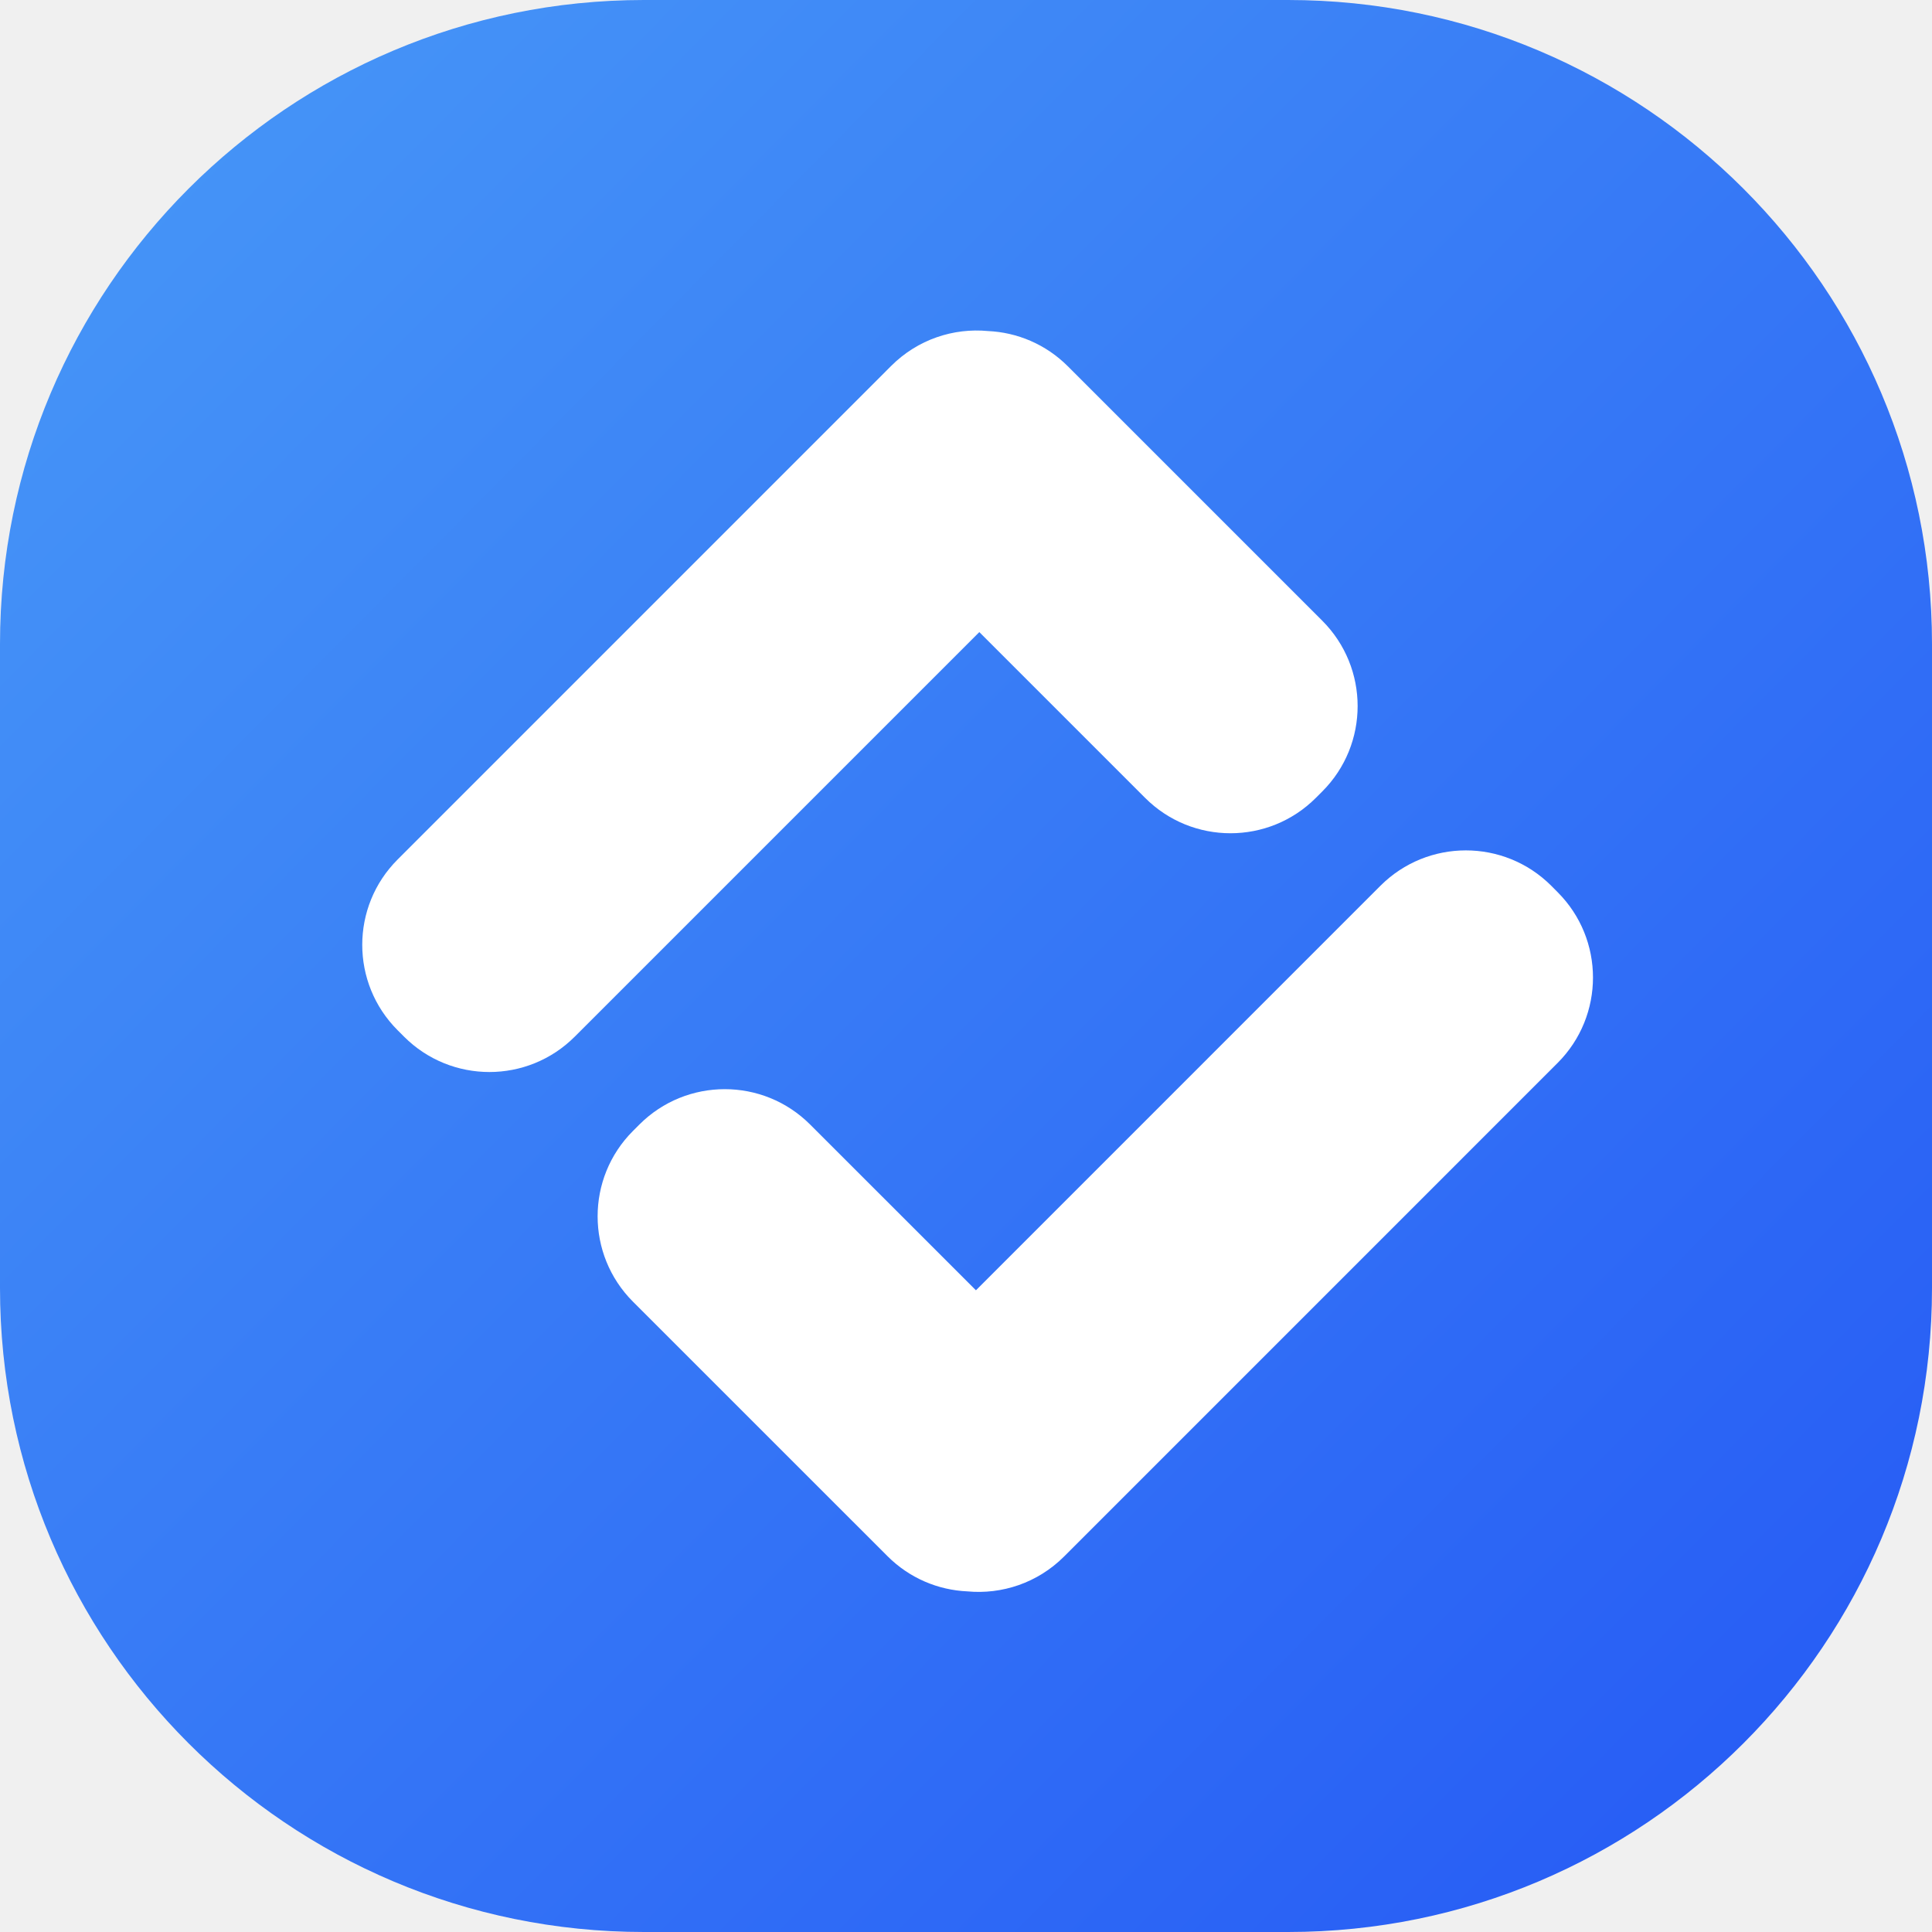
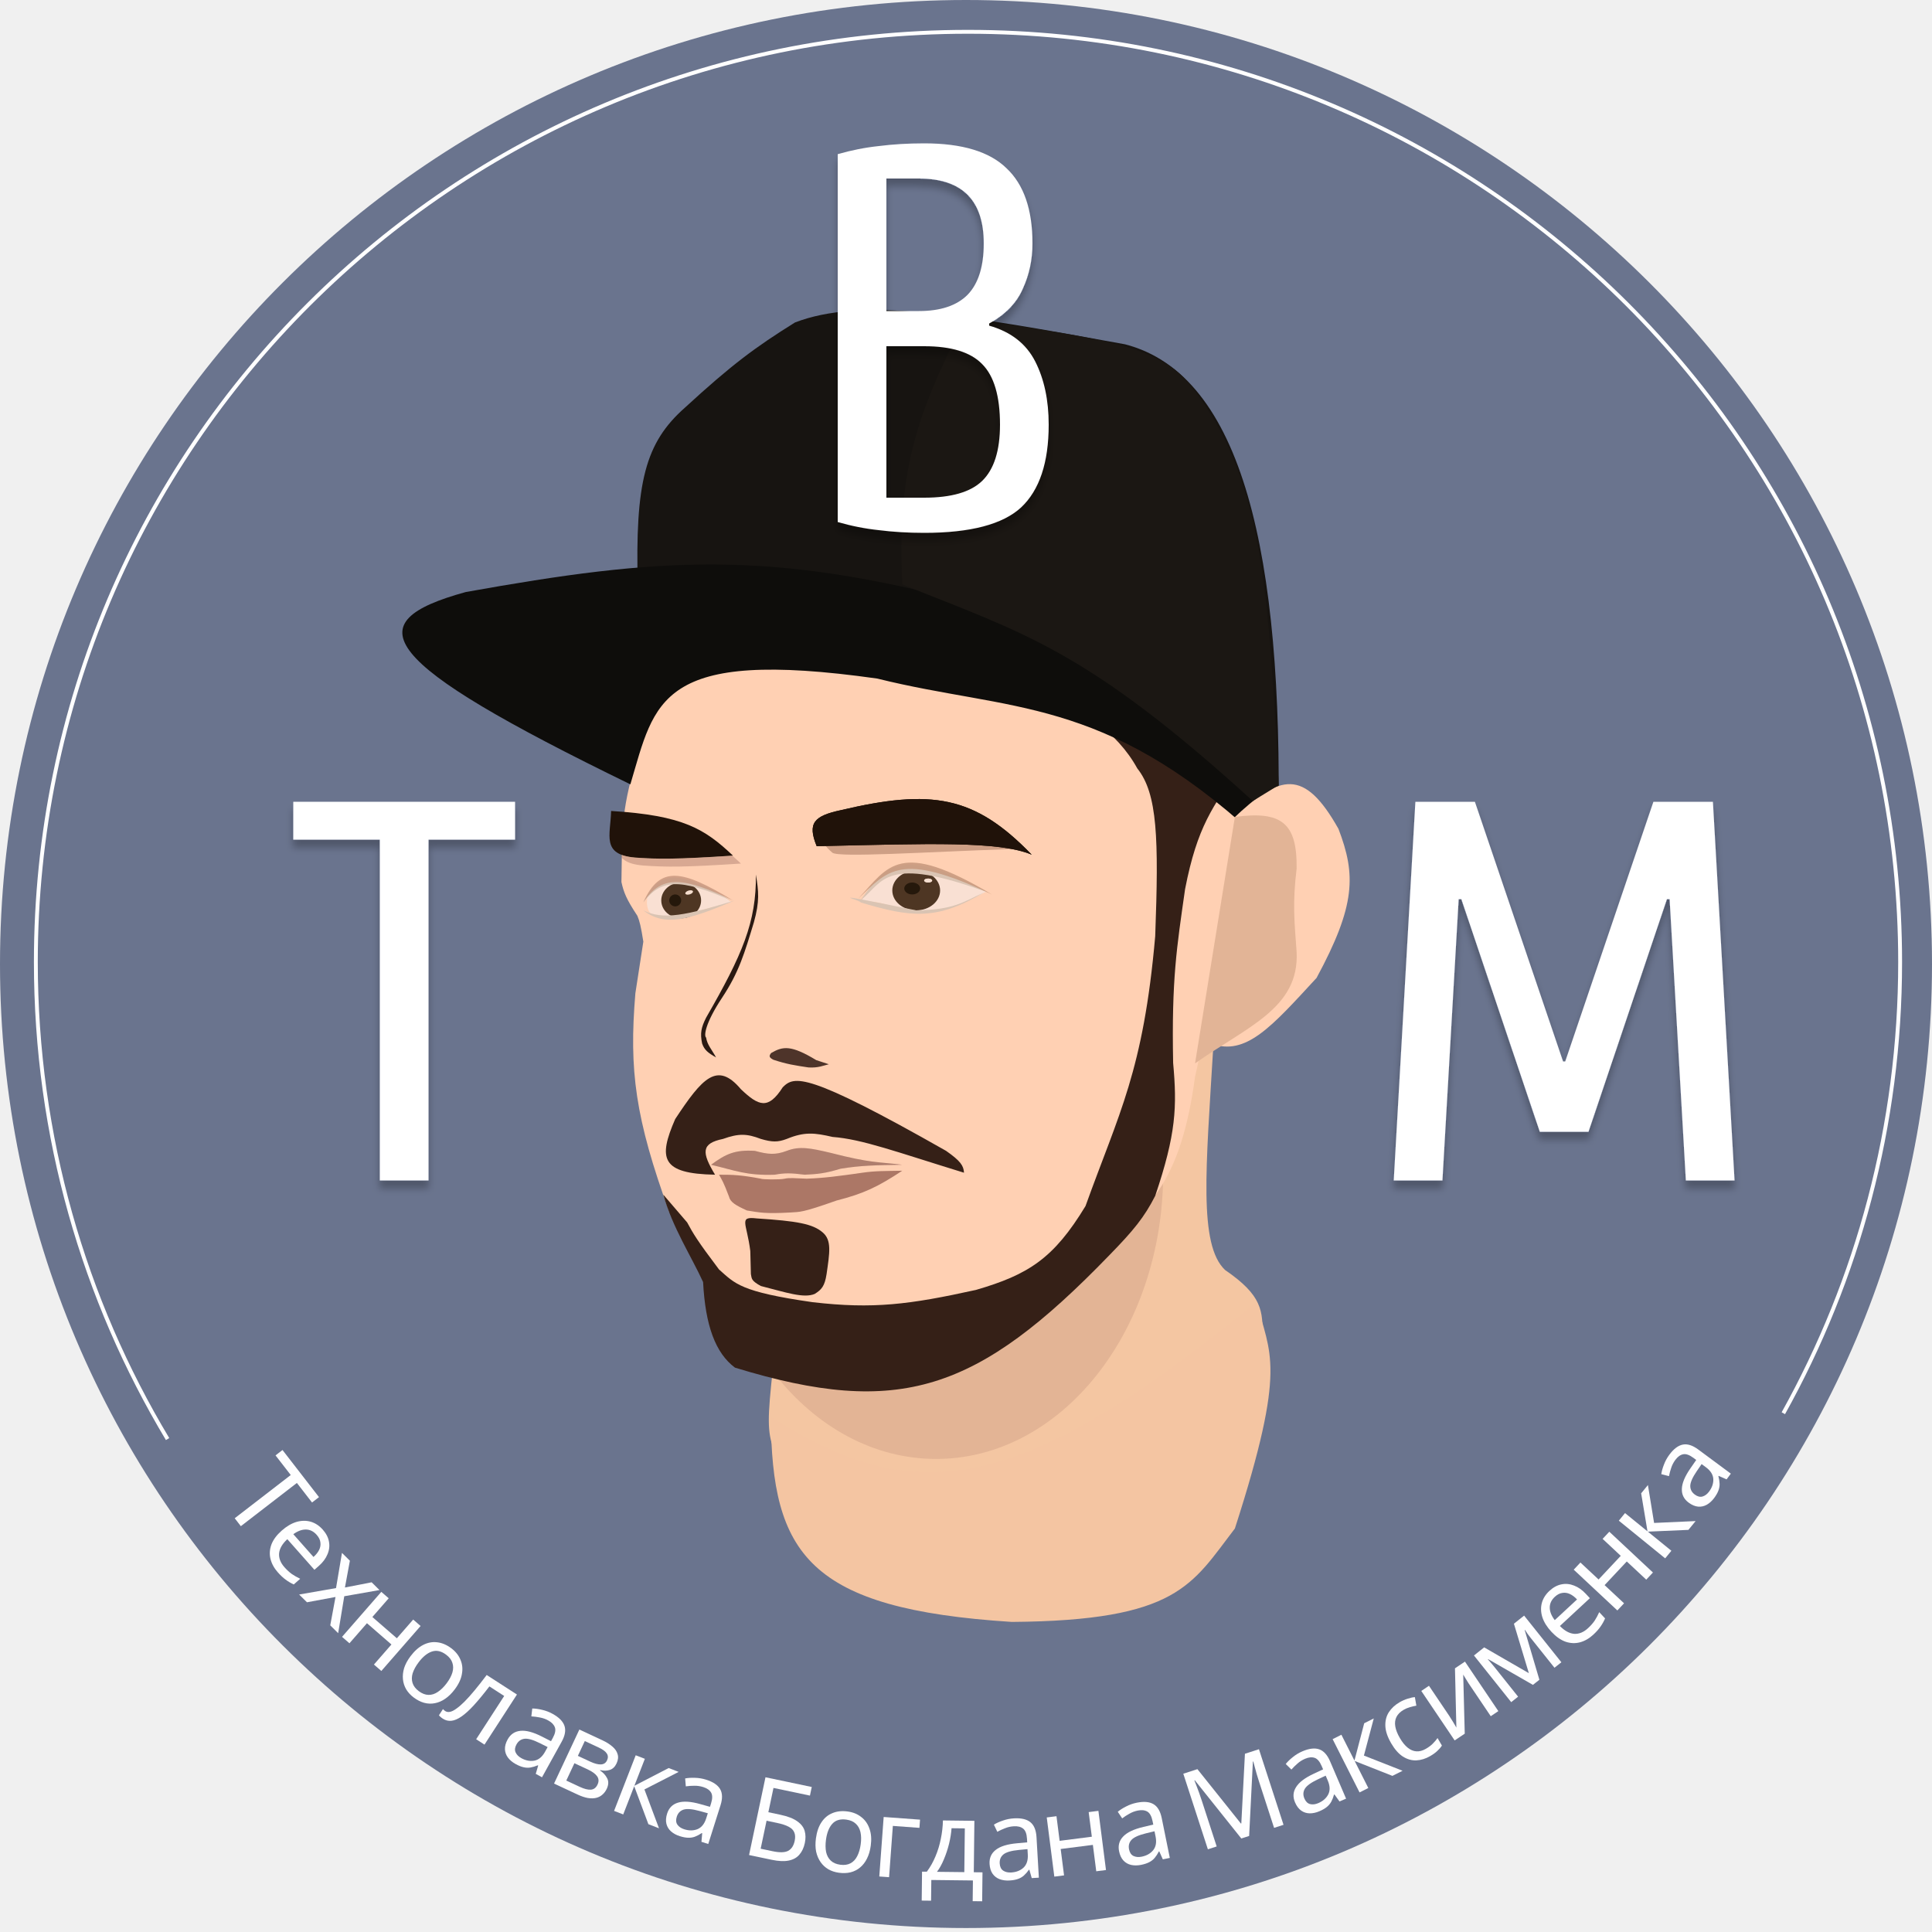
- <svg xmlns="http://www.w3.org/2000/svg" width="48" height="48" viewBox="0 0 48 48" fill="none">
-   <rect width="48" height="48" rx="16" fill="url(#paint0_linear_612_446)" />
-   <path fill-rule="evenodd" clip-rule="evenodd" d="M9.879 21.354C8.707 22.525 8.707 24.424 9.879 25.596L10.038 25.755C11.209 26.927 13.109 26.927 14.28 25.755L24.331 15.704L28.45 19.823C29.621 20.995 31.521 20.995 32.692 19.823L32.851 19.664C34.023 18.493 34.023 16.593 32.851 15.421L26.53 9.1C25.98 8.55 25.269 8.258 24.549 8.225C23.689 8.143 22.801 8.432 22.142 9.09L9.879 21.354Z" fill="white" />
-   <path fill-rule="evenodd" clip-rule="evenodd" d="M38.699 26.408C39.87 25.237 39.87 23.337 38.699 22.166L38.54 22.006C37.368 20.835 35.469 20.835 34.297 22.006L24.247 32.057L20.128 27.939C18.956 26.767 17.057 26.767 15.885 27.939L15.726 28.098C14.555 29.269 14.555 31.169 15.726 32.34L22.048 38.661C22.598 39.212 23.309 39.504 24.03 39.537C24.889 39.618 25.777 39.33 26.436 38.672L38.699 26.408Z" fill="white" />
+ <svg xmlns="http://www.w3.org/2000/svg" width="1000" height="1000" viewBox="0 0 1000 1000" fill="none">
+   <path d="M1000 498.971C1000 774.545 776.142 997.942 500 997.942C223.858 997.942 0 774.545 0 498.971C0 223.397 223.858 0 500 0C776.142 0 1000 223.397 1000 498.971Z" fill="url(#paint0_linear_4_81)" />
+   <path d="M124.663 789.949L121.485 785.846L150.489 763.471L142.615 753.307L146.224 750.523L165.114 774.909L161.506 777.693L153.667 767.574L124.663 789.949Z" fill="#FEFEFF" />
+   <path d="M167.062 791.728C168.821 793.716 169.892 795.794 170.275 797.969C170.684 800.171 170.426 802.346 169.502 804.492C168.633 806.642 167.145 808.646 165.04 810.502L162.747 812.525L148.718 796.679C146.145 799.049 144.726 801.479 144.463 803.967C144.254 806.457 145.169 808.854 147.207 811.156C148.507 812.626 149.784 813.807 151.037 814.7C152.345 815.597 153.793 816.42 155.383 817.171L152.051 820.109C150.487 819.387 149.08 818.551 147.83 817.603C146.552 816.681 145.211 815.428 143.81 813.846C141.873 811.656 140.6 809.321 139.991 806.833C139.407 804.377 139.574 801.897 140.493 799.395C141.465 796.897 143.235 794.516 145.802 792.253C148.341 790.016 150.888 788.512 153.444 787.745C156.026 787.006 158.482 786.969 160.813 787.63C163.17 788.319 165.253 789.685 167.062 791.728ZM163.909 794.432C162.304 792.619 160.438 791.702 158.313 791.679C156.242 791.661 154.079 792.465 151.824 794.095L162.259 805.883C163.586 804.712 164.561 803.494 165.185 802.226C165.809 800.959 166.025 799.665 165.834 798.348C165.698 797.033 165.056 795.728 163.909 794.432Z" fill="#FEFEFF" />
+   <path d="M173.928 821.992L177.005 803.77L181.102 807.829L178.54 821.689L192.369 818.992L196.425 823.01L178.189 826.214L175.034 845.331L170.937 841.272L173.659 826.597L158.891 829.337L154.835 825.321L173.928 821.992Z" fill="#FEFEFF" />
+   <path d="M201.193 827.27L192.739 836.959L205.41 847.967L213.864 838.278L217.695 841.607L197.376 864.897L193.545 861.568L202.605 851.183L189.934 840.175L180.874 850.56L177.042 847.23L197.361 823.94L201.193 827.27Z" fill="#FEFEFF" />
+   <path d="M235.373 874.426C233.827 876.484 232.175 878.105 230.421 879.288C228.72 880.463 226.944 881.224 225.097 881.57C223.28 881.938 221.429 881.872 219.544 881.374C217.711 880.866 215.918 879.957 214.163 878.642C212.532 877.422 211.231 876.016 210.26 874.426C209.313 872.805 208.748 871.062 208.563 869.193C208.377 867.327 208.581 865.391 209.175 863.387C209.821 861.374 210.918 859.337 212.466 857.28C214.522 854.545 216.715 852.586 219.047 851.403C221.402 850.189 223.812 849.737 226.274 850.043C228.761 850.319 231.19 851.346 233.561 853.119C235.808 854.803 237.398 856.784 238.33 859.066C239.315 861.34 239.569 863.786 239.091 866.405C238.668 869.016 237.429 871.691 235.373 874.426ZM216.668 860.426C215.214 862.362 214.19 864.235 213.598 866.049C213.058 867.854 213.039 869.543 213.54 871.119C214.039 872.693 215.122 874.103 216.784 875.348C218.447 876.593 220.105 877.233 221.761 877.272C223.416 877.311 225.021 876.807 226.575 875.761C228.184 874.71 229.715 873.216 231.171 871.28C232.649 869.313 233.645 867.442 234.161 865.669C234.676 863.893 234.672 862.235 234.151 860.689C233.68 859.138 232.598 857.728 230.905 856.461C228.379 854.572 225.926 854.031 223.538 854.837C221.153 855.644 218.862 857.506 216.668 860.426Z" fill="#FEFEFF" />
+   <path d="M250.771 903.014L246.456 900.228L260.969 877.829L253.309 872.887C250.332 876.774 247.662 880.012 245.295 882.603C242.951 885.161 240.821 887.103 238.907 888.43C236.994 889.755 235.247 890.504 233.67 890.675C232.093 890.848 230.61 890.483 229.221 889.586C228.8 889.317 228.4 889.012 228.023 888.677C227.656 888.395 227.384 888.105 227.208 887.811L229.278 884.617C229.431 884.807 229.608 884.99 229.814 885.169C230.021 885.346 230.235 885.508 230.462 885.654C231.173 886.113 232.008 886.241 232.965 886.035C233.924 885.829 235.014 885.278 236.241 884.374C237.499 883.496 238.907 882.276 240.466 880.72C242.043 879.132 243.784 877.191 245.685 874.895C247.584 872.599 249.66 869.961 251.913 866.977L267.573 877.082L250.771 903.014Z" fill="#FEFEFF" />
+   <path d="M286.035 887.084C289.338 888.903 291.381 890.971 292.165 893.29C292.951 895.607 292.468 898.348 290.722 901.508L280.542 919.922L277.307 918.14L278.567 913.833L278.365 913.722C277.052 914.272 275.788 914.65 274.573 914.858C273.41 915.051 272.206 915.004 270.961 914.712C269.748 914.44 268.386 913.887 266.868 913.051C265.252 912.161 263.942 911.068 262.944 909.774C261.979 908.496 261.452 907.066 261.361 905.479C261.289 903.862 261.755 902.144 262.759 900.327C264.245 897.638 266.452 896.152 269.373 895.877C272.315 895.566 276.029 896.558 280.52 898.854L285.202 901.235L286.095 899.619C287.34 897.366 287.715 895.533 287.223 894.121C286.728 892.708 285.588 891.51 283.802 890.527C282.388 889.749 280.918 889.224 279.396 888.957C277.893 888.656 276.435 888.469 275.025 888.393L275.501 884.313C277.033 884.323 278.73 884.556 280.59 885.008C282.468 885.428 284.282 886.121 286.035 887.084ZM279.373 902.237C275.93 900.516 273.291 899.765 271.456 899.984C269.654 900.22 268.278 901.195 267.332 902.912C266.495 904.424 266.336 905.784 266.856 906.992C267.408 908.216 268.41 909.228 269.86 910.027C272.151 911.288 274.398 911.714 276.602 911.305C278.827 910.862 280.662 909.329 282.113 906.706L283.452 904.284L279.373 902.237Z" fill="#FEFEFF" />
+   <path d="M319.12 912.763C318.305 914.504 317.146 915.617 315.643 916.103C314.142 916.588 312.489 916.623 310.687 916.206L310.59 916.416C312.219 917.473 313.441 918.807 314.26 920.418C315.093 921.994 315.021 923.825 314.041 925.914C313.489 927.097 312.748 928.086 311.821 928.885C310.93 929.698 309.86 930.257 308.612 930.566C307.363 930.875 305.926 930.903 304.301 930.652C302.693 930.368 300.876 929.755 298.854 928.811L286.773 923.173L299.882 895.2L311.909 900.813C313.897 901.741 315.569 902.796 316.926 903.981C318.334 905.146 319.247 906.463 319.664 907.93C320.134 909.379 319.953 910.99 319.12 912.763ZM309.282 923.691C310.033 922.093 309.961 920.658 309.066 919.393C308.173 918.128 306.54 916.942 304.169 915.835L297.318 912.64L293.111 921.615L300.068 924.862C302.369 925.936 304.285 926.426 305.814 926.335C307.361 926.208 308.518 925.327 309.282 923.691ZM314.196 911.167C314.816 909.844 314.777 908.66 314.078 907.613C313.429 906.547 312.025 905.51 309.864 904.502L302.699 901.158L299.103 908.829L305.431 911.782C307.697 912.84 309.571 913.331 311.049 913.259C312.528 913.185 313.577 912.488 314.196 911.167Z" fill="#FEFEFF" />
+   <path d="M346.103 915.132L351.27 917.134L333.557 926.218L341.097 946.319L335.606 944.191L328.264 924.539L322.581 939.148L317.845 937.313L329.041 908.525L333.777 910.358L328.346 924.323L346.103 915.132Z" fill="#FEFEFF" />
+   <path d="M365.509 921.167C369.105 922.302 371.515 923.93 372.742 926.049C373.967 928.167 374.035 930.949 372.944 934.391L366.592 954.44L363.068 953.329L363.456 948.858L363.235 948.79C362.056 949.584 360.891 950.204 359.74 950.648C358.639 951.066 357.449 951.253 356.171 951.212C354.928 951.183 353.482 950.907 351.831 950.387C350.068 949.831 348.571 949.017 347.338 947.942C346.14 946.879 345.34 945.58 344.94 944.043C344.551 942.469 344.668 940.696 345.295 938.718C346.223 935.788 348.093 933.899 350.903 933.056C353.726 932.173 357.565 932.418 362.419 933.788L367.48 935.204L368.037 933.446C368.814 930.992 368.821 929.121 368.06 927.833C367.297 926.545 365.942 925.595 363.998 924.981C362.456 924.494 360.913 924.27 359.367 924.305C357.835 924.305 356.369 924.407 354.973 924.611L354.635 920.516C356.14 920.224 357.849 920.119 359.761 920.2C361.685 920.243 363.6 920.566 365.509 921.167ZM361.963 937.329C358.245 936.319 355.509 936.099 353.755 936.673C352.035 937.259 350.878 938.486 350.287 940.352C349.765 942 349.876 943.366 350.625 944.447C351.408 945.541 352.59 946.335 354.167 946.833C356.662 947.621 358.951 947.599 361.031 946.765C363.124 945.895 364.623 944.031 365.528 941.175L366.363 938.537L361.963 937.329Z" fill="#FEFEFF" />
+   <path d="M387.715 960.163L396.21 919.909L420.163 924.944L419.223 929.397L400.355 925.432L397.701 938.004L403.691 939.261C407.72 940.109 410.738 941.274 412.746 942.755C414.763 944.2 416.021 945.877 416.522 947.788C417.031 949.66 417.052 951.706 416.583 953.924C416.068 956.366 415.134 958.368 413.783 959.93C412.468 961.498 410.639 962.527 408.293 963.014C405.948 963.504 403.025 963.381 399.522 962.644L387.715 960.163ZM399.93 958.195C403.546 958.955 406.214 958.889 407.938 957.994C409.668 957.064 410.798 955.337 411.33 952.819C411.695 951.091 411.627 949.644 411.126 948.479C410.67 947.284 409.699 946.294 408.212 945.512C406.763 944.737 404.738 944.074 402.14 943.529L396.773 942.401L393.715 956.889L399.93 958.195Z" fill="#FEFEFF" />
+   <path d="M450.701 955.344C450.355 957.893 449.703 960.111 448.748 961.998C447.837 963.85 446.658 965.377 445.212 966.576C443.806 967.782 442.157 968.625 440.266 969.105C438.419 969.553 436.408 969.63 434.235 969.335C432.212 969.062 430.392 968.465 428.767 967.549C427.151 966.593 425.804 965.346 424.732 963.805C423.66 962.263 422.893 960.473 422.433 958.434C422.014 956.362 421.979 954.051 422.326 951.502C422.788 948.115 423.746 945.337 425.206 943.171C426.672 940.965 428.555 939.399 430.856 938.469C433.163 937.504 435.783 937.218 438.722 937.615C441.505 937.994 443.86 938.951 445.788 940.492C447.759 941.998 449.173 944.012 450.035 946.531C450.94 949.019 451.163 951.955 450.701 955.344ZM427.532 952.206C427.206 954.605 427.227 956.739 427.594 958.611C428.004 960.449 428.812 961.934 430.019 963.066C431.223 964.2 432.856 964.903 434.915 965.183C436.975 965.461 438.736 965.216 440.2 964.444C441.666 963.675 442.821 962.455 443.67 960.786C444.561 959.086 445.169 957.037 445.495 954.638C445.827 952.202 445.786 950.084 445.369 948.284C444.955 946.484 444.14 945.035 442.93 943.942C441.763 942.815 440.13 942.109 438.033 941.825C434.905 941.401 432.497 942.121 430.806 943.986C429.115 945.85 428.025 948.591 427.532 952.206Z" fill="#FEFEFF" />
+   <path d="M476.212 941.846L475.899 946.097L462.138 945.088L460.186 971.636L455.12 971.263L457.386 940.465L476.212 941.846Z" fill="#FEFEFF" />
+   <path d="M504.342 942.453L504.033 969.068L508.536 969.119L508.363 984.099L503.456 984.041L503.579 973.327L482.047 973.078L481.924 983.792L477.074 983.737L477.247 968.759L479.73 968.788C481.528 966.35 483.023 963.698 484.21 960.829C485.437 957.926 486.357 954.901 486.971 951.759C487.625 948.578 487.988 945.414 488.062 942.263L504.342 942.453ZM492.52 946.292C492.336 948.901 491.899 951.605 491.212 954.401C490.526 957.158 489.649 959.798 488.581 962.321C487.551 964.844 486.351 967.021 484.983 968.848L499.126 969.01L499.39 946.37L492.52 946.292Z" fill="#FEFEFF" />
+   <path d="M524.825 941.177C528.59 940.959 531.425 941.621 533.326 943.167C535.227 944.712 536.282 947.286 536.493 950.891L537.711 971.883L534.023 972.097L532.79 967.782L532.559 967.796C531.738 968.959 530.872 969.951 529.955 970.774C529.076 971.556 528.031 972.154 526.821 972.57C525.649 972.986 524.2 973.243 522.472 973.342C520.627 973.449 518.936 973.22 517.4 972.654C515.903 972.086 514.691 971.156 513.769 969.862C512.843 968.531 512.32 966.831 512.2 964.759C512.023 961.691 513.095 959.263 515.421 957.475C517.742 955.648 521.416 954.512 526.441 954.068L531.676 953.593L531.569 951.751C531.421 949.183 530.759 947.432 529.588 946.5C528.414 945.566 526.81 945.158 524.773 945.278C523.161 945.37 521.637 945.708 520.206 946.292C518.773 946.835 517.441 947.453 516.208 948.138L514.431 944.432C515.734 943.625 517.293 942.92 519.109 942.315C520.922 941.673 522.827 941.292 524.825 941.177ZM527.278 957.539C523.445 957.916 520.81 958.683 519.375 959.844C517.977 961.002 517.334 962.558 517.447 964.514C517.548 966.239 518.14 967.475 519.225 968.22C520.346 968.963 521.734 969.288 523.388 969.191C526 969.041 528.13 968.206 529.775 966.687C531.421 965.13 532.157 962.856 531.981 959.864L531.823 957.105L527.278 957.539Z" fill="#FEFEFF" />
+   <path d="M546.831 940.062L548.462 952.807L565.128 950.681L563.495 937.936L568.534 937.294L572.458 967.924L567.419 968.568L565.668 954.909L549.004 957.035L550.755 970.693L545.715 971.337L541.79 940.706L546.831 940.062Z" fill="#FEFEFF" />
+   <path d="M588.386 933.08C592.08 932.333 594.981 932.589 597.082 933.85C599.183 935.109 600.594 937.508 601.311 941.047L605.497 961.656L601.876 962.389L600.043 958.292L599.817 958.337C599.171 959.605 598.452 960.71 597.662 961.654C596.903 962.554 595.953 963.294 594.814 963.877C593.713 964.451 592.315 964.912 590.619 965.253C588.806 965.619 587.101 965.632 585.501 965.29C583.936 964.94 582.606 964.189 581.509 963.039C580.404 961.852 579.645 960.243 579.233 958.21C578.621 955.198 579.338 952.642 581.388 950.543C583.427 948.407 586.903 946.763 591.812 945.613L596.928 944.403L596.561 942.597C596.049 940.074 595.146 938.434 593.854 937.677C592.561 936.92 590.915 936.743 588.915 937.146C587.332 937.467 585.872 938.016 584.538 938.796C583.196 939.537 581.965 940.335 580.841 941.189L578.557 937.772C579.732 936.79 581.175 935.87 582.887 935.014C584.59 934.121 586.423 933.477 588.386 933.08ZM593.134 948.932C589.394 949.846 586.895 950.977 585.637 952.329C584.419 953.673 584.002 955.305 584.392 957.224C584.736 958.92 585.499 960.058 586.676 960.642C587.895 961.22 589.313 961.344 590.936 961.016C593.501 960.498 595.491 959.37 596.905 957.634C598.311 955.86 598.718 953.506 598.122 950.57L597.571 947.858L593.134 948.932Z" fill="#FEFEFF" />
+   <path d="M864.045 752.969C866.291 749.941 868.617 748.19 871.023 747.721C873.427 747.251 876.08 748.09 878.981 750.24L895.882 762.755L893.681 765.722L889.578 763.904L889.44 764.09C889.808 765.463 890.013 766.766 890.058 767.996C890.096 769.172 889.885 770.359 889.429 771.553C888.995 772.716 888.264 773.994 887.232 775.384C886.13 776.868 884.871 778.019 883.454 778.835C882.057 779.623 880.566 779.954 878.981 779.833C877.365 779.691 875.725 779.003 874.058 777.768C871.587 775.939 870.41 773.56 870.529 770.629C870.615 767.677 872.099 764.129 874.977 759.989L877.969 755.667L876.488 754.57C874.42 753.038 872.651 752.423 871.184 752.726C869.717 753.028 868.375 753.998 867.159 755.636C866.197 756.934 865.48 758.319 865.01 759.791C864.508 761.24 864.128 762.656 863.864 764.043L859.879 763.032C860.096 761.516 860.553 759.867 861.252 758.086C861.92 756.282 862.852 754.577 864.045 752.969ZM878.18 761.571C876.012 764.753 874.912 767.266 874.882 769.112C874.876 770.926 875.658 772.418 877.232 773.584C878.622 774.613 879.951 774.948 881.217 774.595C882.509 774.209 883.646 773.352 884.633 772.023C886.192 769.921 886.916 767.752 886.805 765.515C886.664 763.256 885.39 761.235 882.983 759.451L880.759 757.804L878.18 761.571Z" fill="#FEFEFF" />
+   <path d="M642.497 951.597L618.435 921.471L618.216 921.543C618.526 922.251 618.885 923.165 619.289 924.284C619.732 925.393 620.19 926.617 620.666 927.957C621.13 929.261 621.588 930.607 622.039 931.996L629.757 955.722L625.198 957.2L612.474 918.072L619.777 915.708L642.285 943.852L642.503 943.782L644.377 907.739L651.627 905.391L664.351 944.519L659.464 946.101L651.641 922.045C651.225 920.765 650.833 919.5 650.466 918.245C650.087 916.955 649.755 915.751 649.472 914.63C649.177 913.473 648.924 912.506 648.709 911.728L648.491 911.798L646.559 950.282L642.497 951.597Z" fill="#FEFEFF" />
+   <path d="M674.171 906.459C677.639 904.979 680.53 904.646 682.843 905.455C685.157 906.263 687.025 908.329 688.447 911.648L696.728 930.986L693.33 932.434L690.703 928.792L690.491 928.883C690.115 930.255 689.637 931.481 689.056 932.566C688.493 933.599 687.713 934.516 686.718 935.317C685.757 936.103 684.478 936.835 682.887 937.514C681.188 938.239 679.52 938.597 677.882 938.584C676.28 938.558 674.825 938.093 673.518 937.187C672.194 936.249 671.124 934.825 670.307 932.918C669.097 930.093 669.282 927.444 670.862 924.975C672.425 922.471 675.495 920.158 680.072 918.039L684.835 915.821L684.107 914.126C683.095 911.759 681.878 910.335 680.458 909.856C679.039 909.375 677.392 909.535 675.515 910.333C674.029 910.967 672.711 911.8 671.563 912.833C670.4 913.831 669.355 914.862 668.429 915.926L665.499 913.039C666.449 911.84 667.676 910.648 669.179 909.465C670.666 908.247 672.33 907.245 674.171 906.459ZM682.039 921.023C678.561 922.673 676.342 924.288 675.386 925.864C674.464 927.428 674.39 929.109 675.161 930.912C675.841 932.5 676.819 933.461 678.093 933.796C679.4 934.115 680.816 933.951 682.338 933.3C684.744 932.274 686.464 930.767 687.497 928.782C688.515 926.761 688.433 924.372 687.254 921.617L686.165 919.074L682.039 921.023Z" fill="#FEFEFF" />
+   <path d="M706.109 891.957L711.058 889.467L705.961 908.679L725.971 916.547L720.713 919.193L701.167 911.479L708.239 925.471L703.703 927.755L689.767 900.181L694.305 897.899L701.064 911.274L706.109 891.957Z" fill="#FEFEFF" />
+   <path d="M740.28 908.938C737.918 910.307 735.524 911.051 733.101 911.167C730.709 911.265 728.392 910.611 726.146 909.202C723.936 907.774 721.913 905.482 720.076 902.327C718.163 899.039 717.155 896.047 717.056 893.352C716.955 890.654 717.557 888.286 718.86 886.243C720.196 884.179 722.062 882.453 724.458 881.064C725.823 880.274 727.225 879.66 728.664 879.226C730.082 878.759 731.307 878.494 732.338 878.43L733.107 882.848C732.134 883.01 731.039 883.27 729.819 883.621C728.598 883.973 727.524 884.418 726.592 884.959C724.794 886 723.536 887.241 722.814 888.679C722.095 890.119 721.887 891.749 722.192 893.572C722.495 895.395 723.295 897.418 724.59 899.644C725.827 901.77 727.163 903.416 728.6 904.582C730.035 905.749 731.54 906.387 733.118 906.494C734.693 906.603 736.33 906.165 738.027 905.181C739.493 904.331 740.687 903.438 741.61 902.504C742.567 901.549 743.388 900.584 744.068 899.613L746.33 903.5C745.701 904.486 744.905 905.414 743.942 906.282C743.033 907.165 741.812 908.049 740.28 908.938Z" fill="#FEFEFF" />
+   <path d="M750.169 888.187C750.363 888.475 750.625 888.899 750.959 889.463C751.303 889.973 751.662 890.541 752.039 891.169C752.394 891.763 752.738 892.342 753.072 892.905C753.383 893.436 753.631 893.872 753.814 894.212L753.089 863.519L758.262 860.045L775.536 885.667L771.61 888.302L761.425 873.2C761.08 872.689 760.629 872.021 760.07 871.191C759.544 870.342 759.029 869.508 758.522 868.689C757.996 867.84 757.608 867.198 757.361 866.761L758.151 897.342L752.93 900.848L735.654 875.228L739.629 872.558L750.169 888.187Z" fill="#FEFEFF" />
+   <path d="M788.882 836.235L808.163 860.387L804.596 863.224L792.295 847.813C791.792 847.181 791.278 846.508 790.757 845.794C790.266 845.053 789.786 844.331 789.32 843.621L789.183 843.73L796.786 869.434L793.443 872.09L770.264 858.77L770.128 858.879C770.715 859.492 771.285 860.144 771.837 860.833C772.419 861.502 772.996 862.195 773.573 862.916L785.767 878.193L782.2 881.029L762.92 856.874L768.202 852.675L791.336 866.031L783.6 840.434L788.882 836.235Z" fill="#FEFEFF" />
+   <path d="M801.977 823.438C803.922 821.634 805.979 820.512 808.146 820.076C810.342 819.611 812.526 819.813 814.701 820.681C816.876 821.494 818.922 822.926 820.835 824.979L822.917 827.216L807.402 841.613C809.843 844.121 812.313 845.473 814.812 845.673C817.311 845.819 819.689 844.846 821.944 842.753C823.381 841.418 824.532 840.115 825.396 838.842C826.26 837.514 827.049 836.047 827.761 834.444L830.788 837.691C830.105 839.272 829.303 840.696 828.386 841.967C827.495 843.265 826.274 844.636 824.724 846.074C822.581 848.062 820.272 849.391 817.798 850.062C815.35 850.708 812.862 850.603 810.332 849.751C807.806 848.844 805.375 847.138 803.043 844.636C800.738 842.161 799.167 839.656 798.334 837.126C797.528 834.57 797.427 832.119 798.029 829.778C798.66 827.409 799.977 825.296 801.977 823.438ZM804.765 826.516C802.99 828.165 802.117 830.047 802.15 832.169C802.183 834.237 803.045 836.372 804.734 838.582L816.276 827.87C815.072 826.578 813.825 825.636 812.54 825.045C811.254 824.455 809.955 824.272 808.639 824.496C807.326 824.667 806.035 825.34 804.765 826.516Z" fill="#FEFEFF" />
+   <path d="M818.023 808.755L827.421 817.537L838.905 805.3L829.507 796.519L832.981 792.819L855.565 813.928L852.093 817.628L842.023 808.216L830.538 820.453L840.608 829.864L837.136 833.566L814.551 812.455L818.023 808.755Z" fill="#FEFEFF" />
+   <path d="M849.46 772.94L852.959 768.652L856.159 788.27L877.643 787.307L873.924 791.862L852.926 792.776L865.101 802.673L861.893 806.603L837.901 787.099L841.109 783.169L852.746 792.63L849.46 772.94Z" fill="#FEFEFF" />
+   <path d="M86.743 744.856C43.444 672.658 18.557 588.202 18.557 497.942C18.557 232.027 234.567 16.461 501.031 16.461C767.495 16.461 983.505 232.027 983.505 497.942C983.505 582.685 961.567 662.313 923.051 731.481" stroke="white" stroke-width="2" />
+   <path d="M634.093 657.346C620.311 644.311 624.245 604.3 627.969 542.179V537.037H617.763L401.394 696.42C397.73 728.685 396.864 737.562 399.353 746.807C414.81 781.444 409.59 797.973 453.445 823.928C478.967 832.22 568.485 864.7 645.32 762.23C650.635 743.747 654.342 736.401 653.485 692.307C653.66 678.397 653.447 670.609 634.093 657.346Z" fill="#F4C6A2" />
+   <g style="mix-blend-mode:darken">
+     <g style="mix-blend-mode:darken">
+       <path d="M484.536 755.144C549.444 755.144 602.062 688.816 602.062 606.996C602.062 525.176 549.444 458.848 484.536 458.848C419.628 458.848 367.01 525.176 367.01 606.996C367.01 688.816 419.628 755.144 484.536 755.144Z" fill="#CF9F86" fill-opacity="0.46" />
+     </g>
+   </g>
+   <path d="M557.732 369.074C486.703 320.675 347.307 318.031 335.052 369.074C322.796 420.119 322.151 412.936 321.65 456.523C322.831 461.856 324.153 465.331 329.897 474.012C331.06 476.728 331.734 479.471 332.99 487.387L328.866 514.136C325.53 554.165 328.798 578.71 346.392 627.305C354.724 639.788 359.379 647.06 367.01 671.543C369.043 687.253 367.827 686.49 380.412 706.79C410.309 711.934 428.72 717.432 465.979 713.992C484.359 711.535 493.876 710.778 512.371 698.56C540.437 682.146 548.454 668.724 572.165 646.091C595.876 623.457 611.258 610.961 618.557 557.346C634.847 484.646 640.583 453.107 648.454 417.428C621.375 393.305 602.398 382.16 557.732 369.074Z" fill="#FFD0B3" />
+   <path d="M432.99 621.399C447.052 617.823 454.445 614.274 467.01 605.967C458.394 606.13 453.056 606.006 446.392 606.996C433.693 608.807 426.753 609.745 417.526 610.082C411.744 609.918 408.792 609.482 406.186 610.082C403.579 610.685 394.254 610.504 393.814 610.082C383.767 608.195 379.406 608.002 372.165 608.025C373.738 610.858 374.377 611.58 377.32 619.342C378.006 622.239 380.666 623.821 386.598 626.543C393.052 627.574 395.973 628.335 409.278 627.572C414.002 627.216 414.759 627.877 432.99 621.399Z" fill="#AC7766" />
+   <path d="M379.381 442.862C364.748 429.056 353.691 422.039 316.311 419.753C315.986 432.389 311.165 442.364 328.701 443.868C340.74 444.753 350.431 444.765 379.381 442.862Z" fill="#201209" />
+   <g style="mix-blend-mode:darken">
+     <g style="mix-blend-mode:darken">
+       <path d="M383.505 446.977C368.872 433.171 357.814 426.154 320.435 423.868C320.109 436.504 315.289 446.479 332.825 447.984C344.864 448.868 354.555 448.881 383.505 446.977Z" fill="#AE7E6E" fill-opacity="0.48" />
+     </g>
+   </g>
+   <path d="M430.806 441.329C427.181 438.167 426.019 436.337 424.742 433.023L514.689 432.099C528.46 436.21 531.849 438.014 522.773 439.484C479.256 440.984 433.755 443.984 430.806 441.329Z" fill="#C6967D" fill-opacity="0.84" />
+   <path d="M435.208 419.34C481.928 408.342 504.299 411.576 534.021 442.387C517.072 435.27 481.202 436.652 422.726 437.996C417.742 425.893 421.48 422.298 435.208 419.34Z" fill="#201209" />
+   <path d="M435.208 419.34C481.928 408.342 504.299 411.576 534.021 442.387C517.072 435.27 481.202 436.652 422.726 437.996C417.742 425.893 421.48 422.298 435.208 419.34Z" fill="#201209" />
+   <path d="M349.485 579.218C340.596 599.615 342.146 607.523 370.103 608.025C363.163 596.51 362.837 591.842 374.227 589.506C382.435 586.564 386.685 586.776 393.814 589.506C399.596 591.191 402.511 591.292 407.217 589.506C416.439 585.704 421.641 586.335 430.928 588.477C446.357 589.648 463.911 596.218 498.969 606.996C498.742 603.307 497.165 600.926 489.691 595.679C417.26 554.535 411.115 556.829 405.155 562.757C397.621 574.535 392.699 572.512 383.505 563.786C371.212 549.181 363.503 557.979 349.485 579.218Z" fill="#352017" />
+   <path d="M588.66 397.726C578.107 378.566 560.056 367.214 526.804 346.916V339.506L571.134 346.916L641.237 397.726C627.864 417.549 619.748 427.531 613.402 460.181C609.074 490.525 606.371 506.835 607.216 550.159C609.276 572.91 608.775 586.864 597.938 618.965C592.285 630.068 586.689 636.889 574.227 649.663C505.876 720.37 465.474 733.926 380.412 707.885C370.293 700.319 365.082 686.072 363.918 663.58C357.847 650.294 348.039 635.259 343.299 618.313L355.67 632.726C358.806 638.537 360.924 642.198 372.165 657.074C380.458 664.395 383.078 668.636 420.619 674.01C451.957 677.656 470.744 675.247 505.155 667.658C532.328 659.743 545.39 651.403 561.856 624.257C579.21 575.992 591.804 554.463 597.938 484.529C599.802 433.981 599.144 410.815 588.66 397.726Z" fill="#352017" />
+   <path d="M354.53 210.988C333.971 229.158 328.668 249.514 330.122 303.663C454.53 298.603 525.466 308.298 661.666 427.984C664.097 287.749 643.361 194.035 582.34 178.212C495.781 162.398 445.691 153.794 411.482 166.91C390.986 179.688 378.761 188.72 354.53 210.988Z" fill="#171411" />
+   <path d="M241.076 306.438C183.892 322.156 194.892 341.99 326.278 405.971C339.153 362.786 340.581 335.165 454.08 351.228C523.103 368.362 570.505 360.045 649.421 432.099L657.732 423.389C605.641 368.667 576.975 337.208 503.955 312.661C397.897 284.294 341.07 288.51 241.076 306.438Z" fill="#0E0D0B" />
+   <path d="M692.784 429.012C675 397.436 662.52 400.613 638.144 423.868L618.557 549.383L626.804 540.123C644.905 546.866 658.171 531.377 681.443 506.173C701.806 468.496 701.864 452.749 692.784 429.012Z" fill="#FFD0B3" />
+   <path d="M510.309 461.527C476.122 448.609 459.324 445.409 445.361 467.004C450.718 466.409 454.043 466.506 461.856 469.195C479.449 473.512 489.936 472.5 510.309 461.527Z" fill="white" fill-opacity="0.42" />
+   <path d="M510.309 461.527C476.122 448.609 459.324 445.409 445.361 467.004C450.718 466.409 454.043 466.506 461.856 469.195C479.449 473.512 489.936 472.5 510.309 461.527Z" fill="#E1D6D6" fill-opacity="0.2" />
+   <path d="M335.052 464.813C337.113 450.572 366.165 455.8 378.351 467.004L349.485 474.673C349.485 474.673 332.99 479.056 335.052 464.813Z" fill="white" fill-opacity="0.42" />
+   <path d="M335.052 464.813C337.113 450.572 366.165 455.8 378.351 467.004L349.485 474.673C349.485 474.673 332.99 479.056 335.052 464.813Z" fill="#E1D6D6" fill-opacity="0.2" />
+   <path d="M474.227 471.193C481.059 471.193 486.598 466.587 486.598 460.905C486.598 455.223 481.059 450.617 474.227 450.617C467.394 450.617 461.856 455.223 461.856 460.905C461.856 466.587 467.394 471.193 474.227 471.193Z" fill="#4E3623" />
+   <path d="M352.577 475.309C358.271 475.309 362.887 471.163 362.887 466.049C362.887 460.936 358.271 456.79 352.577 456.79C346.884 456.79 342.268 460.936 342.268 466.049C342.268 471.163 346.884 475.309 352.577 475.309Z" fill="#4E3623" />
+   <path d="M671.134 492.798C672.534 521.942 645.499 531.35 618.557 550.411L639.175 422.839C663.371 419.591 671.435 425.963 671.134 449.588C668.959 467.64 669.955 476.562 671.134 492.798Z" fill="#E2B496" />
+   <path d="M399.148 545.033C405.225 541.514 409.4 540.796 422.501 548.722L429.002 550.856C426.21 551.5 423.637 552.807 418.48 552.508C411.357 551.432 407.361 550.85 400.303 548.531C397.932 547.311 398 546.521 399.148 545.033Z" fill="#4E342A" />
+   <path d="M378.351 466.049C351.175 454.189 342.041 455.21 332.99 467.078C341.148 450.988 349.895 449.346 378.351 466.049Z" fill="#DAC4B3" />
+   <path d="M511.34 461.934C457.967 442.333 457.142 456.525 445.988 465.558C450.979 466.492 459.691 468.228 474.227 471.193C493.981 470.833 498.2 467.027 509.278 461.934C484.691 476.636 471.322 474.817 445.361 467.078C446.258 466.385 432.608 463.062 445.746 465.512C458.771 447.317 466.311 438.107 511.34 461.934Z" fill="#DAC4B3" />
+   <path d="M380.412 466.049C355.198 473.759 343.225 476.362 332.99 471.193C344.322 479.887 356.181 476.22 380.412 466.049Z" fill="#DAC4B3" />
+   <path d="M513.402 462.963C465.342 440.187 459.416 450.924 444.33 465.021C459.909 448.294 465.359 434.323 513.402 462.963Z" fill="#C99A7F" fill-opacity="0.9" />
+   <path d="M472.165 462.963C474.442 462.963 476.289 461.581 476.289 459.877C476.289 458.172 474.442 456.79 472.165 456.79C469.887 456.79 468.041 458.172 468.041 459.877C468.041 461.581 469.887 462.963 472.165 462.963Z" fill="#25180B" />
+   <path d="M349.485 469.136C351.193 469.136 352.577 467.754 352.577 466.049C352.577 464.345 351.193 462.963 349.485 462.963C347.776 462.963 346.392 464.345 346.392 466.049C346.392 467.754 347.776 469.136 349.485 469.136Z" fill="#25180B" />
+   <path d="M425.773 637.86C420.631 633.436 412.454 632.002 391.753 630.658C382.076 629.535 386.546 632.907 388.355 647.539L388.66 659.465C389.161 661.667 388.557 662.78 393.814 665.638C406.99 669.006 415.946 672.093 421.649 669.753C425.26 667.535 426.878 665.681 427.835 659.465C429.421 648.418 430.604 641.903 425.773 637.86Z" fill="#352017" />
+   <path d="M390.722 595.679C380.353 595.058 375.664 597.263 368.041 602.881C380.287 605.743 386.247 608.562 401.031 608.025C406.06 607.074 409.503 607.128 416.495 608.025C423.097 607.737 426.932 607.387 435.052 604.938C445.528 603.224 453.206 603.103 466.761 602.885L467.01 602.881C454.353 601.317 450.849 602.101 429.897 596.708C419.443 594.226 413.804 593.123 407.217 595.679C401.315 597.901 397.617 597.545 390.722 595.679Z" fill="#D99D89" />
+   <path d="M390.722 595.679C380.353 595.058 375.664 597.263 368.041 602.881C380.287 605.743 386.247 608.562 401.031 608.025C406.06 607.074 409.503 607.128 416.495 608.025C423.097 607.737 426.932 607.387 435.052 604.938C445.528 603.224 453.206 603.103 466.761 602.885L467.01 602.881C454.353 601.317 450.849 602.101 429.897 596.708C419.443 594.226 413.804 593.123 407.217 595.679C401.315 597.901 397.617 597.545 390.722 595.679Z" fill="black" fill-opacity="0.2" />
+   <path d="M467.01 302.469C464.328 244.934 473.722 215.265 500 164.609C557.4 174.031 598.105 176.656 615.464 198.56C653.437 245.899 656.466 303.545 661.856 406.379L648.454 414.609C561.878 335.73 529.579 327.757 467.01 302.469Z" fill="#1B1713" />
+   <path d="M379.381 466.049C353.216 450.235 341.619 447.556 332.99 467.078C342.794 452.163 354.311 454.309 379.381 466.049Z" fill="#C6967D" fill-opacity="0.81" />
+   <path d="M365.476 526.749C384.227 494.185 391.53 477.272 391.249 452.675C392.695 461.442 393.233 466.488 390.219 477.366C385.32 493.465 382.536 503.156 373.724 516.461C364.913 529.765 364.291 536.22 365.476 537.037C366.056 540.78 368.336 543.125 370.631 547.325C366.447 544.94 364.571 543.457 363.414 540.123C362.293 534.72 362.948 531.811 365.476 526.749Z" fill="#2A1912" />
+   <path d="M480.412 456.79C481.551 456.79 482.474 456.33 482.474 455.761C482.474 455.193 481.551 454.733 480.412 454.733C479.274 454.733 478.351 455.193 478.351 455.761C478.351 456.33 479.274 456.79 480.412 456.79Z" fill="#F5DECF" />
+   <path d="M357.002 462.918C358.091 462.586 358.839 461.876 358.673 461.333C358.506 460.789 357.489 460.618 356.4 460.95C355.311 461.283 354.563 461.992 354.729 462.536C354.896 463.079 355.913 463.25 357.002 462.918Z" fill="#F5DECF" />
+   <path d="M480.412 456.79C481.551 456.79 482.474 456.33 482.474 455.761C482.474 455.193 481.551 454.733 480.412 454.733C479.274 454.733 478.351 455.193 478.351 455.761C478.351 456.33 479.274 456.79 480.412 456.79Z" fill="#F5DECF" />
+   <path d="M523.711 839.506C418.221 832.78 399.474 804.35 398.969 733.539C473.526 780.239 525.709 775.724 650.515 673.868C657.025 701.033 666.592 706.175 639.175 791.152C616.862 820.183 609.711 838.848 523.711 839.506Z" fill="#F4C5A2" />
+   <g filter="url(#filter0_d_4_81)">
+     <path d="M196.6 611V434.6H151.8V415H266.6V434.6H221.8V611H196.6Z" fill="white" />
+   </g>
+   <g filter="url(#filter1_d_4_81)">
+     <path d="M478.4 275.8C470 275.8 462.16 275.333 454.88 274.4C447.787 273.653 440.693 272.253 433.6 270.2V79.8C440.693 77.747 447.787 76.347 454.88 75.6C462.16 74.667 470 74.2 478.4 74.2C498 74.2 512.187 78.493 520.96 87.08C529.92 95.48 534.4 108.453 534.4 126C534.4 134.4 532.72 142.24 529.36 149.52C526.187 156.8 520.4 162.773 512 167.44V168.56C523.2 171.733 531.133 177.893 535.8 187.04C540.467 196.187 542.8 207.107 542.8 219.8C542.8 239.4 538.04 253.68 528.52 262.64C519 271.413 502.293 275.8 478.4 275.8ZM458.8 257.6H478.4C492.4 257.6 502.387 254.707 508.36 248.92C514.52 242.947 517.6 233.24 517.6 219.8C517.6 205.053 514.52 194.6 508.36 188.44C502.387 182.28 492.4 179.2 478.4 179.2H458.8V257.6ZM458.8 161H475.6C486.8 161 495.2 158.2 500.8 152.6C506.4 146.813 509.2 137.947 509.2 126C509.2 114.8 506.4 106.4 500.8 100.8C495.2 95.2 486.8 92.4 475.6 92.4H458.8V161Z" fill="white" />
+   </g>
+   <g filter="url(#filter2_d_4_81)">
+     <path d="M721.4 611L732.6 415H763.4L809.04 549.4H810.16L855.8 415H886.6L897.8 611H872.6L864.2 465.4H862.8L822.2 585.8H797L756.4 465.4H755L746.6 611H721.4Z" fill="white" />
+   </g>
  <defs>
-     <linearGradient id="paint0_linear_612_446" x1="-24.24" y1="24.48" x2="24.72" y2="72.96" gradientUnits="userSpaceOnUse">
-       <stop stop-color="#4899F7" />
-       <stop offset="1" stop-color="#2457F5" />
+     <filter id="filter0_d_4_81" x="147.8" y="415" width="122.8" height="204" filterUnits="userSpaceOnUse" color-interpolation-filters="sRGB">
+       <feFlood flood-opacity="0" result="BackgroundImageFix" />
+       <feColorMatrix in="SourceAlpha" type="matrix" values="0 0 0 0 0 0 0 0 0 0 0 0 0 0 0 0 0 0 127 0" result="hardAlpha" />
+       <feOffset dy="4" />
+       <feGaussianBlur stdDeviation="2" />
+       <feComposite in2="hardAlpha" operator="out" />
+       <feColorMatrix type="matrix" values="0 0 0 0 0 0 0 0 0 0 0 0 0 0 0 0 0 0 0.25 0" />
+       <feBlend mode="normal" in2="BackgroundImageFix" result="effect1_dropShadow_4_81" />
+       <feBlend mode="normal" in="SourceGraphic" in2="effect1_dropShadow_4_81" result="shape" />
+     </filter>
+     <filter id="filter1_d_4_81" x="429.6" y="74.2" width="117.2" height="209.6" filterUnits="userSpaceOnUse" color-interpolation-filters="sRGB">
+       <feFlood flood-opacity="0" result="BackgroundImageFix" />
+       <feColorMatrix in="SourceAlpha" type="matrix" values="0 0 0 0 0 0 0 0 0 0 0 0 0 0 0 0 0 0 127 0" result="hardAlpha" />
+       <feOffset dy="4" />
+       <feGaussianBlur stdDeviation="2" />
+       <feComposite in2="hardAlpha" operator="out" />
+       <feColorMatrix type="matrix" values="0 0 0 0 0 0 0 0 0 0 0 0 0 0 0 0 0 0 0.25 0" />
+       <feBlend mode="normal" in2="BackgroundImageFix" result="effect1_dropShadow_4_81" />
+       <feBlend mode="normal" in="SourceGraphic" in2="effect1_dropShadow_4_81" result="shape" />
+     </filter>
+     <filter id="filter2_d_4_81" x="717.4" y="415" width="184.4" height="204" filterUnits="userSpaceOnUse" color-interpolation-filters="sRGB">
+       <feFlood flood-opacity="0" result="BackgroundImageFix" />
+       <feColorMatrix in="SourceAlpha" type="matrix" values="0 0 0 0 0 0 0 0 0 0 0 0 0 0 0 0 0 0 127 0" result="hardAlpha" />
+       <feOffset dy="4" />
+       <feGaussianBlur stdDeviation="2" />
+       <feComposite in2="hardAlpha" operator="out" />
+       <feColorMatrix type="matrix" values="0 0 0 0 0 0 0 0 0 0 0 0 0 0 0 0 0 0 0.25 0" />
+       <feBlend mode="normal" in2="BackgroundImageFix" result="effect1_dropShadow_4_81" />
+       <feBlend mode="normal" in="SourceGraphic" in2="effect1_dropShadow_4_81" result="shape" />
+     </filter>
+     <linearGradient id="paint0_linear_4_81" x1="500" y1="0" x2="500" y2="997.942" gradientUnits="userSpaceOnUse">
+       <stop offset="0.49" stop-color="#6A748E" />
    </linearGradient>
  </defs>
</svg>
